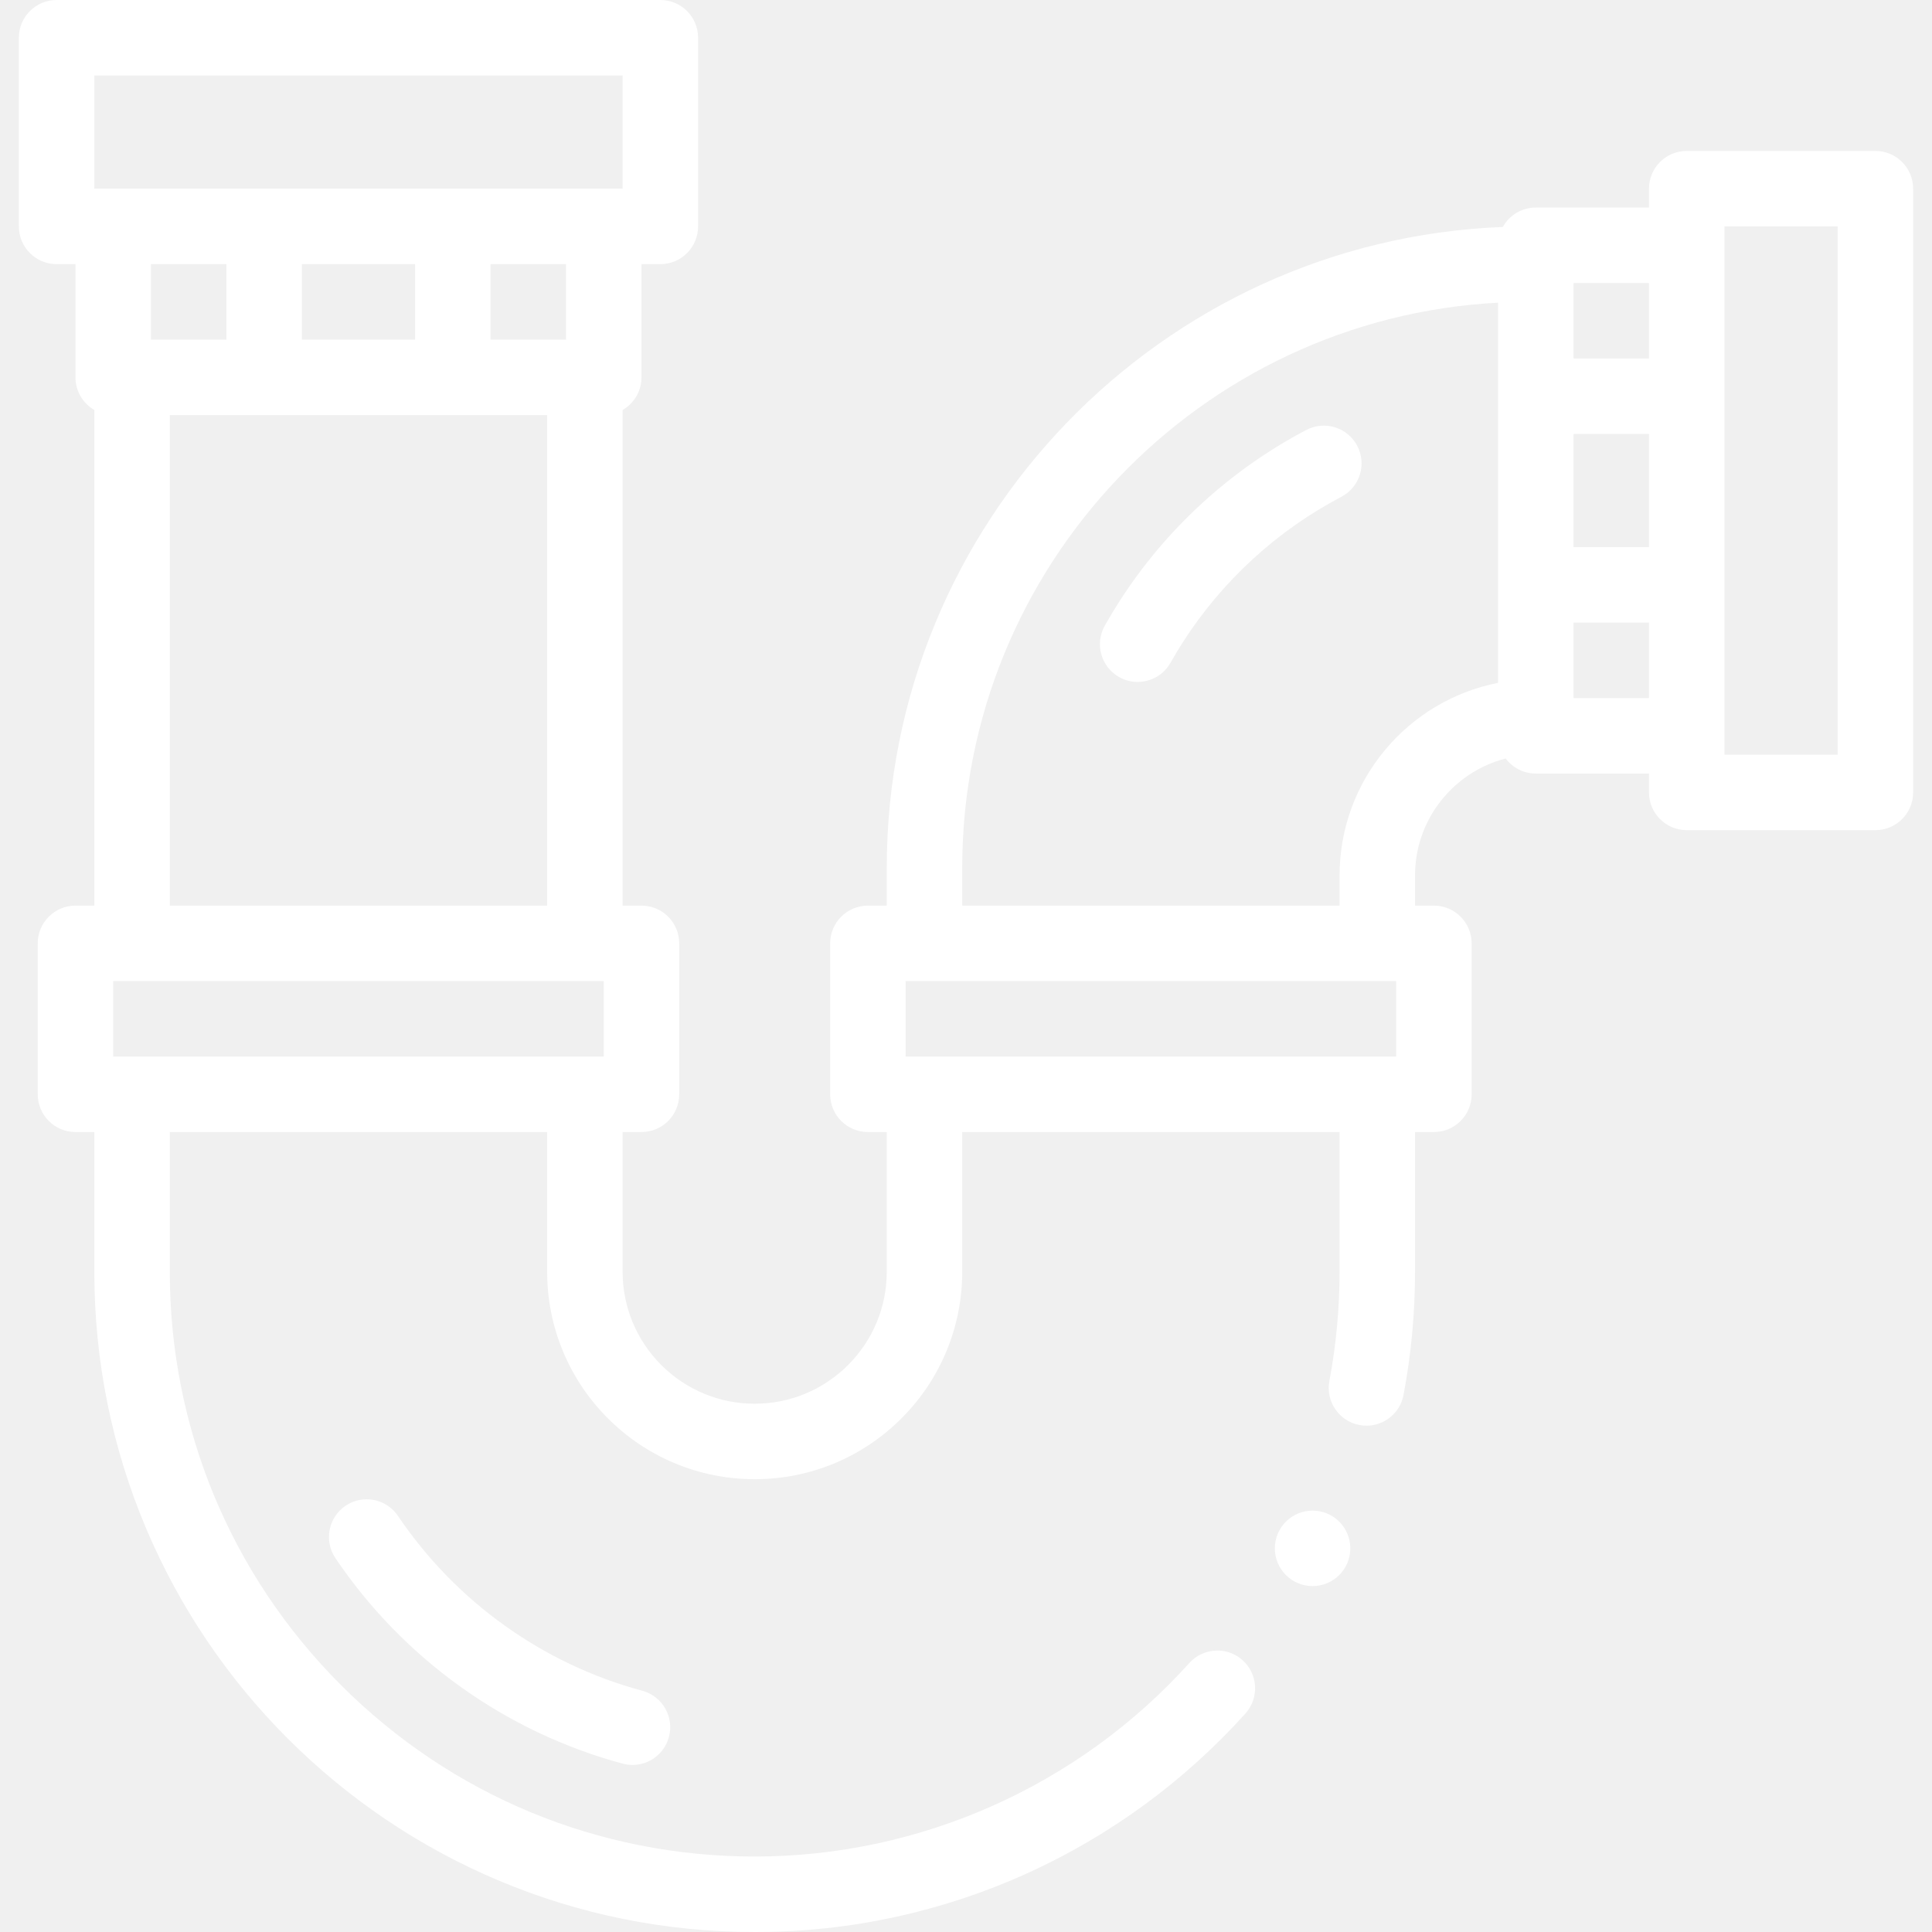
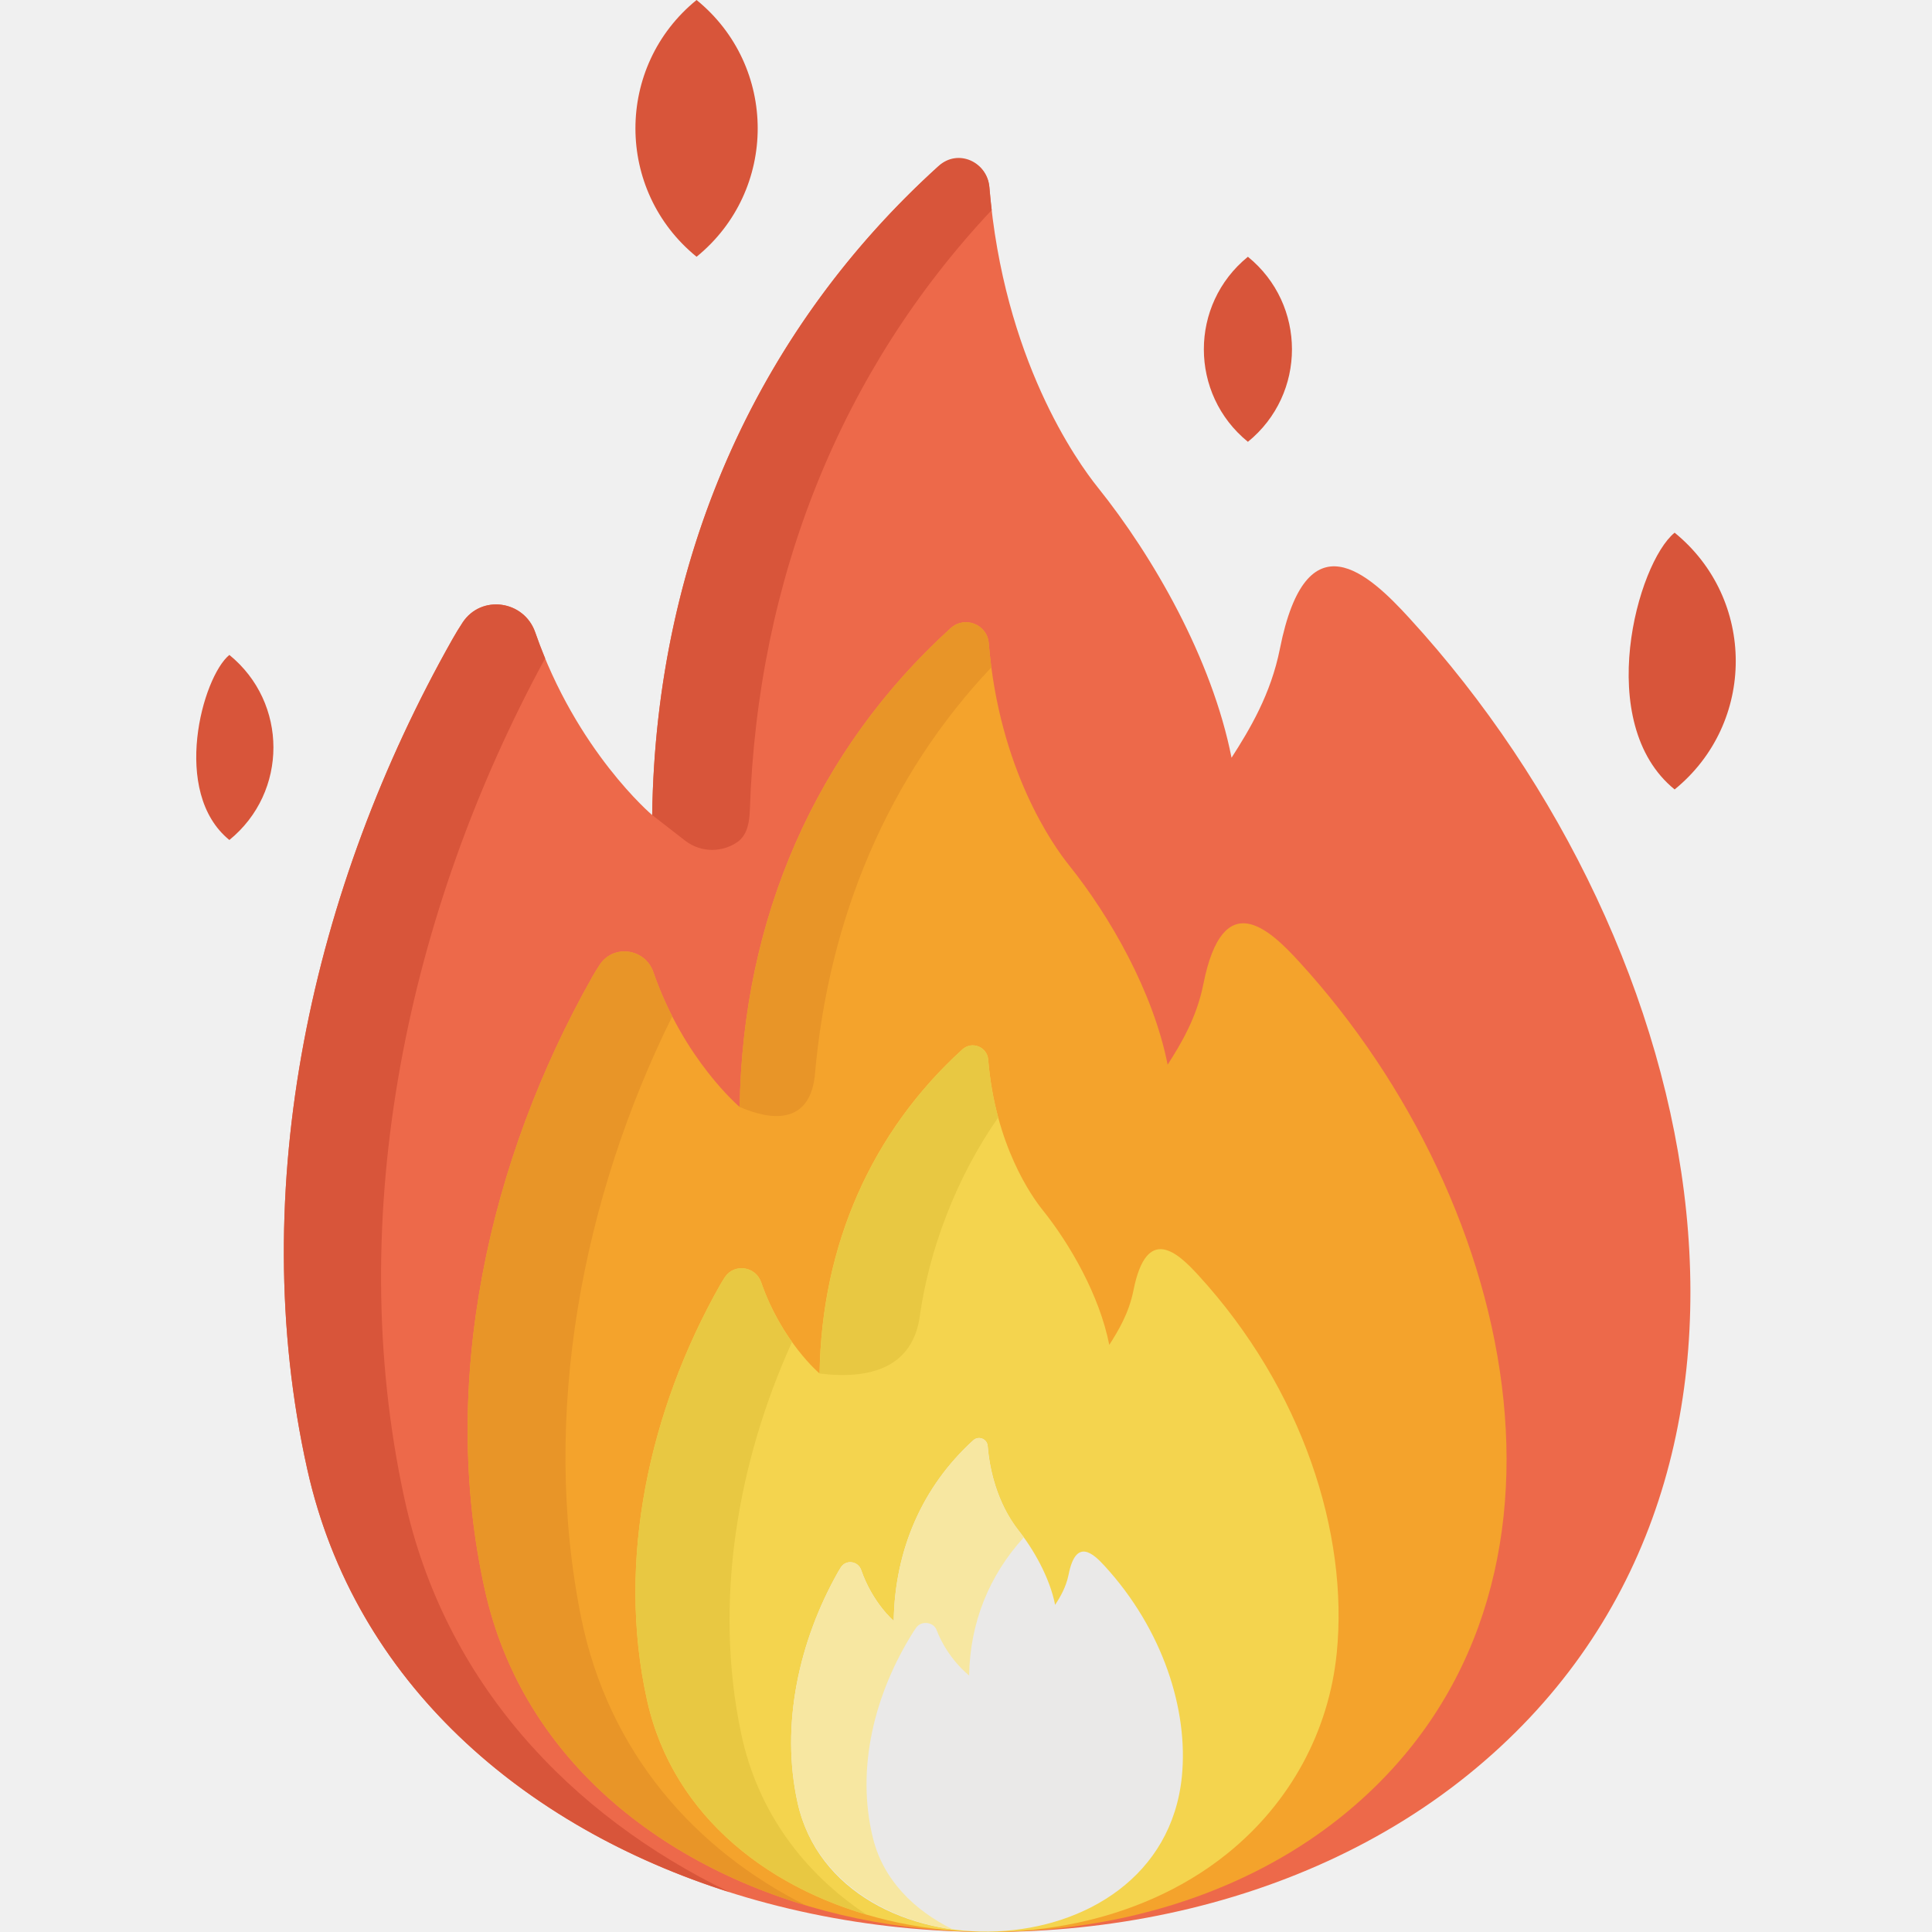
- <svg xmlns="http://www.w3.org/2000/svg" id="Layer_1" enable-background="new 0 0 512 512" height="512px" viewBox="0 0 512 512" width="512px">
+ <svg xmlns="http://www.w3.org/2000/svg" version="1.1" id="Capa_1" x="0px" y="0px" viewBox="0 0 512 512" style="enable-background:new 0 0 512 512;" xml:space="preserve">
+   <path style="fill:#ED694A;" d="M373.499,163.809c-10.67-11.649-27.258-27.372-34.315,8.13c-2.4,12.071-8.007,21.376-12.812,28.868  c-5.179-26.212-20.761-53.343-35.443-71.636c-5.494-6.844-24.988-34.051-28.733-79.567c-0.559-6.793-8.628-9.983-13.675-5.401  c-48.232,43.784-74.706,104.002-75.689,171.795c0,0-20.084-16.929-30.995-48.423c-2.938-8.481-14.308-10.099-19.241-2.6  c-0.947,1.44-1.825,2.882-2.617,4.282c-37.213,65.8-55.114,145.705-38.565,220.045c27.67,124.497,210.704,159.303,307.603,81.054  C483.822,393.8,453.686,251.311,373.499,163.809z" />
  <g>
-     <g>
-       <path d="m497 40h-50c-5.523 0-10 4.477-10 10v5h-30c-3.76 0-7.032 2.078-8.74 5.146-90.625 3.552-163.26 78.374-163.26 169.854v10h-5c-5.523 0-10 4.477-10 10v40c0 5.523 4.477 10 10 10h5v37c0 9.34-3.64 18.12-10.25 24.75-6.62 6.6-15.41 10.25-24.75 10.25s-18.13-3.65-24.75-10.25c-6.61-6.63-10.25-15.41-10.25-24.75v-37h5c5.523 0 10-4.477 10-10v-40c0-5.523-4.477-10-10-10h-5v-131.349c2.986-1.73 5-4.952 5-8.651v-30h5c5.523 0 10-4.477 10-10v-50c0-5.523-4.477-10-10-10h-160c-5.523 0-10 4.477-10 10v50c0 5.523 4.477 10 10 10h5v30c0 3.699 2.014 6.922 5 8.651v131.349h-5c-5.523 0-10 4.477-10 10v40c0 5.523 4.477 10 10 10h5v37c0 23.63 4.63 46.54 13.75 68.12 4.39 10.37 9.82 20.37 16.14 29.72 6.26 9.27 13.45 17.98 21.37 25.9s16.63 15.11 25.9 21.37c9.35 6.32 19.35 11.75 29.72 16.14 21.58 9.12 44.485 13.75 68.115 13.75l.005-.05v.04.01c13 0 25.315-1.36 37.595-4.05 11.94-2.62 23.643-6.51 34.783-11.58 10.93-4.97 21.401-11.11 31.111-18.23 9.63-7.08 18.571-15.16 26.561-24.04 3.69-4.1 3.36-10.43-.739-14.12-1.84-1.66-4.21-2.57-6.69-2.57-2.83 0-5.539 1.2-7.43 3.3-29.381 32.59-71.361 51.29-115.191 51.29-41.39 0-80.31-16.13-109.6-45.4-29.27-29.29-45.4-68.21-45.4-109.6v-37h100v37c0 7.43 1.46 14.63 4.32 21.41 2.77 6.55 6.74 12.43 11.79 17.48s10.93 9.01 17.48 11.79c6.78 2.86 13.98 4.32 21.41 4.32s14.63-1.46 21.41-4.32c6.55-2.78 12.43-6.74 17.48-11.79s9.02-10.93 11.79-17.48c2.86-6.78 4.32-13.98 4.32-21.41v-37h100v37c0 9.73-.91 19.47-2.7 28.96-.5 2.63.06 5.29 1.57 7.49 1.5 2.21 3.78 3.7 6.4 4.19.62.12 1.25.18 1.87.18 4.79 0 8.92-3.43 9.81-8.15 2.02-10.7 3.05-21.69 3.05-32.67v-37h5c5.523 0 10-4.477 10-10v-40c0-5.523-4.477-10-10-10h-5v-8c0-14.891 10.223-27.438 24.019-30.992 1.825 2.421 4.716 3.992 7.981 3.992h30v5c0 5.523 4.477 10 10 10h50c5.523 0 10-4.477 10-10v-160c0-5.523-4.477-10-10-10zm-337 240h-130v-20h130zm-15-170v130h-100v-130zm-65-20v-20h30v20zm50 0v-20h20v20zm-70 0h-20v-20h20zm-35-40v-30h140v30zm345 230h-130v-20h130zm27-99.035c-23.905 4.675-42 25.782-42 51.035v8h-100v-10c0-80.024 62.997-145.614 142-149.789zm40 4.035h-20v-20h20zm0-40h-20v-30h20zm0-50h-20v-20h20zm50 105h-30v-140h30z" data-original="#000000" class="active-path" data-old_color="#000000" fill="#FFFFFF" />
-       <path d="m105.46 401.73c-1.86-2.76-4.96-4.4-8.29-4.4-2 0-3.93.59-5.59 1.71-2.21 1.5-3.71 3.77-4.22 6.39s.04 5.28 1.53 7.5c18.07 26.74 45.1 46.08 76.12 54.45.86.23 1.74.35 2.61.35 4.51 0 8.48-3.04 9.65-7.4 1.44-5.32-1.72-10.82-7.05-12.26-26.38-7.11-49.38-23.57-64.76-46.34z" data-original="#000000" class="active-path" data-old_color="#000000" fill="#FFFFFF" />
-       <path d="m292.779 165.811c-2.71 4.813-1.006 10.91 3.807 13.62 1.551.874 3.236 1.289 4.897 1.289 3.494 0 6.886-1.834 8.723-5.095 1.016-1.804 2.098-3.605 3.216-5.353 10.421-16.29 24.964-29.643 42.057-38.618 4.89-2.567 6.773-8.613 4.206-13.502-2.568-4.89-8.615-6.772-13.502-4.206-20.164 10.587-37.318 26.337-49.608 45.548-1.32 2.063-2.597 4.188-3.796 6.317z" data-original="#000000" class="active-path" data-old_color="#000000" fill="#FFFFFF" />
-       <circle cx="347.845" cy="410.33" r="10" data-original="#000000" class="active-path" data-old_color="#000000" fill="#FFFFFF" />
-     </g>
+     <path style="fill:#D8553A;" d="M107.171,397.118c-16.357-75.135,0.957-155.818,37.296-222.648c-0.919-2.217-1.803-4.51-2.629-6.894   c-2.938-8.481-14.308-10.099-19.241-2.6c-0.947,1.44-1.824,2.882-2.616,4.282c-37.213,65.8-55.114,145.705-38.565,220.045   c12.621,56.786,57.569,94.9,111.92,112.149C150.936,480.913,117.732,445.704,107.171,397.118z" />
+     <path style="fill:#D8553A;" d="M198.716,214.75c2.009-61.527,24.263-116.697,64.093-159.079c-0.274-2.334-0.477-4.421-0.608-6.005   c-0.571-6.851-8.345-10.287-13.37-5.745c-46.585,42.118-74.979,101.727-75.998,172.075l8.719,6.771   c4.294,3.335,10.112,3.19,14.213,0.135C198.212,220.828,198.563,217.698,198.716,214.75z" />
  </g>
+   <path style="fill:#F4A32C;" d="M344.242,254.818c-7.88-8.604-20.133-20.218-25.345,6.005c-1.772,8.915-5.915,15.789-9.462,21.323  c-3.825-19.361-15.335-39.401-26.179-52.912c-4.058-5.055-18.456-25.15-21.223-58.771c-0.413-5.018-6.372-7.373-10.1-3.989  c-35.625,32.339-55.18,76.819-55.905,126.891c0,0-14.835-12.504-22.893-35.766c-2.17-6.264-10.569-7.459-14.212-1.92  c-0.699,1.063-1.348,2.129-1.933,3.163c-27.487,48.601-40.709,107.62-28.486,162.53c20.438,91.956,155.63,117.665,227.202,59.868  C425.73,424.695,403.471,319.45,344.242,254.818z" />
+   <path style="fill:#E89528;" d="M153.994,428.585c-10.822-53.676,0.387-111.271,24.152-159.231  c-1.811-3.546-3.527-7.466-5.013-11.754c-2.17-6.264-10.569-7.46-14.212-1.921c-0.699,1.063-1.348,2.129-1.933,3.164  c-27.486,48.601-40.707,107.62-28.486,162.529c9.506,42.768,43.837,71.196,85.041,83.567  C184.268,490.258,161.218,464.464,153.994,428.585z" />
+   <path style="fill:#F4D44E;" d="M317.534,337.904c-5.334-5.824-13.63-13.687-17.158,4.065c-1.199,6.036-4.004,10.688-6.406,14.434  c-2.59-13.107-10.38-26.672-17.722-35.818c-2.746-3.422-12.493-17.025-14.367-39.784c-0.28-3.397-4.313-4.992-6.837-2.7  c-24.116,21.892-37.353,52.002-37.844,85.897c0,0-10.043-8.465-15.497-24.211c-1.469-4.24-7.154-5.049-9.62-1.3  c-0.474,0.719-0.912,1.441-1.309,2.141c-18.606,32.9-27.557,72.852-19.283,110.023c13.835,62.249,105.352,79.652,153.801,40.527  c16.591-13.398,26.878-32.277,28.964-53.16C357.405,406.388,345.232,368.129,317.534,337.904z" />
+   <path style="fill:#EAE9E8;" d="M292.749,415.006c-2.972-3.245-7.593-7.625-9.559,2.264c-0.668,3.363-2.23,5.955-3.569,8.042  c-1.443-7.302-5.783-14.86-9.873-19.955c-1.53-1.907-6.961-9.486-8.005-22.165c-0.156-1.893-2.404-2.78-3.809-1.505  c-13.435,12.197-20.811,28.972-21.084,47.856c0,0-5.595-4.716-8.634-13.489c-0.819-2.363-3.986-2.814-5.359-0.724  c-0.264,0.401-0.508,0.803-0.728,1.193c-10.366,18.33-15.353,40.588-10.743,61.297c10.498,47.231,96.546,45.799,101.824-7.039  C314.962,453.16,308.18,431.844,292.749,415.006z" />
+   <path style="fill:#F7E7A1;" d="M231.364,487.194c-4.61-18.525,0.377-38.436,10.743-54.832c0.22-0.349,0.465-0.708,0.728-1.067  c1.374-1.869,4.541-1.466,5.359,0.647c3.039,7.848,8.634,12.067,8.634,12.067c0.225-13.88,5.253-26.48,14.488-36.586  c-2.065-2.86-8.383-9.756-9.574-24.229c-0.156-1.893-2.404-2.78-3.809-1.505c-13.435,12.197-20.811,28.972-21.084,47.856  c0,0-5.595-4.716-8.634-13.488c-0.818-2.363-3.986-2.814-5.359-0.724c-0.264,0.401-0.508,0.803-0.728,1.193  c-10.366,18.329-15.353,40.588-10.743,61.297c4.266,19.195,21.792,30.731,41.168,33.515  C242.101,506.205,234.068,498.077,231.364,487.194z" />
+   <g>
+     <path style="fill:#D8553A;" d="M184.598,68.045c21.625-17.589,21.577-50.496,0-68.045C162.973,17.588,163.02,50.496,184.598,68.045   z" />
+     <path style="fill:#D8553A;" d="M443.793,209.213c21.625-17.589,21.577-50.496,0-68.045   C433.909,149.206,422.216,191.664,443.793,209.213z" />
+     <path style="fill:#D8553A;" d="M60.785,222.606c15.585-12.677,15.551-36.392,0-49.041   C53.662,179.358,45.234,209.958,60.785,222.606z" />
+     <path style="fill:#D8553A;" d="M330.709,117.086c15.585-12.677,15.551-36.392,0-49.041   C315.124,80.721,315.159,104.438,330.709,117.086z" />
+   </g>
+   <path style="fill:#E89528;" d="M215.911,285.324c3.579-42.252,19.714-79.821,46.806-108.462c-0.274-2.076-0.505-4.207-0.685-6.398  c-0.413-5.018-6.372-7.373-10.1-3.989c-28.23,25.626-46.348,58.882-53.022,96.497l-0.01-0.003c-0.495,2.79-1.109,6.854-1.497,10.047  c0.001,0.003,0.002,0.005,0.004,0.008c-0.811,6.664-1.281,13.448-1.381,20.343C196.78,293.514,213.848,302.287,215.911,285.324z" />
+   <g>
+     <path style="fill:#E8C842;" d="M196.43,459.481c-7.355-34.725-1.091-71.755,13.461-103.84c-2.819-3.953-5.904-9.263-8.187-15.855   c-1.47-4.24-7.154-5.049-9.621-1.3c-0.473,0.719-0.913,1.441-1.309,2.141c-18.606,32.9-27.557,72.852-19.283,110.023   c6.48,29.152,29.997,48.468,58.148,56.749C213.253,496.521,200.858,480.42,196.43,459.481z" />
+     <path style="fill:#E8C842;" d="M243.751,348.824c2.438-17.425,9.565-36.624,20.784-52.675c-1.222-4.532-2.183-9.653-2.652-15.348   c-0.28-3.397-4.314-4.992-6.837-2.7c-15.026,13.641-25.811,30.479-31.938,49.428l-0.016-0.004   c-0.964,2.977-2.327,7.909-3.153,11.802c0.007-0.002,0.014-0.002,0.021-0.005c-1.692,7.944-2.633,16.188-2.756,24.675   C230.696,365.681,241.857,362.34,243.751,348.824z" />
+   </g>
+   <g>
+ </g>
+   <g>
+ </g>
+   <g>
+ </g>
+   <g>
+ </g>
+   <g>
+ </g>
+   <g>
+ </g>
+   <g>
+ </g>
+   <g>
+ </g>
+   <g>
+ </g>
+   <g>
+ </g>
+   <g>
+ </g>
+   <g>
+ </g>
+   <g>
+ </g>
+   <g>
+ </g>
+   <g>
+ </g>
</svg>
